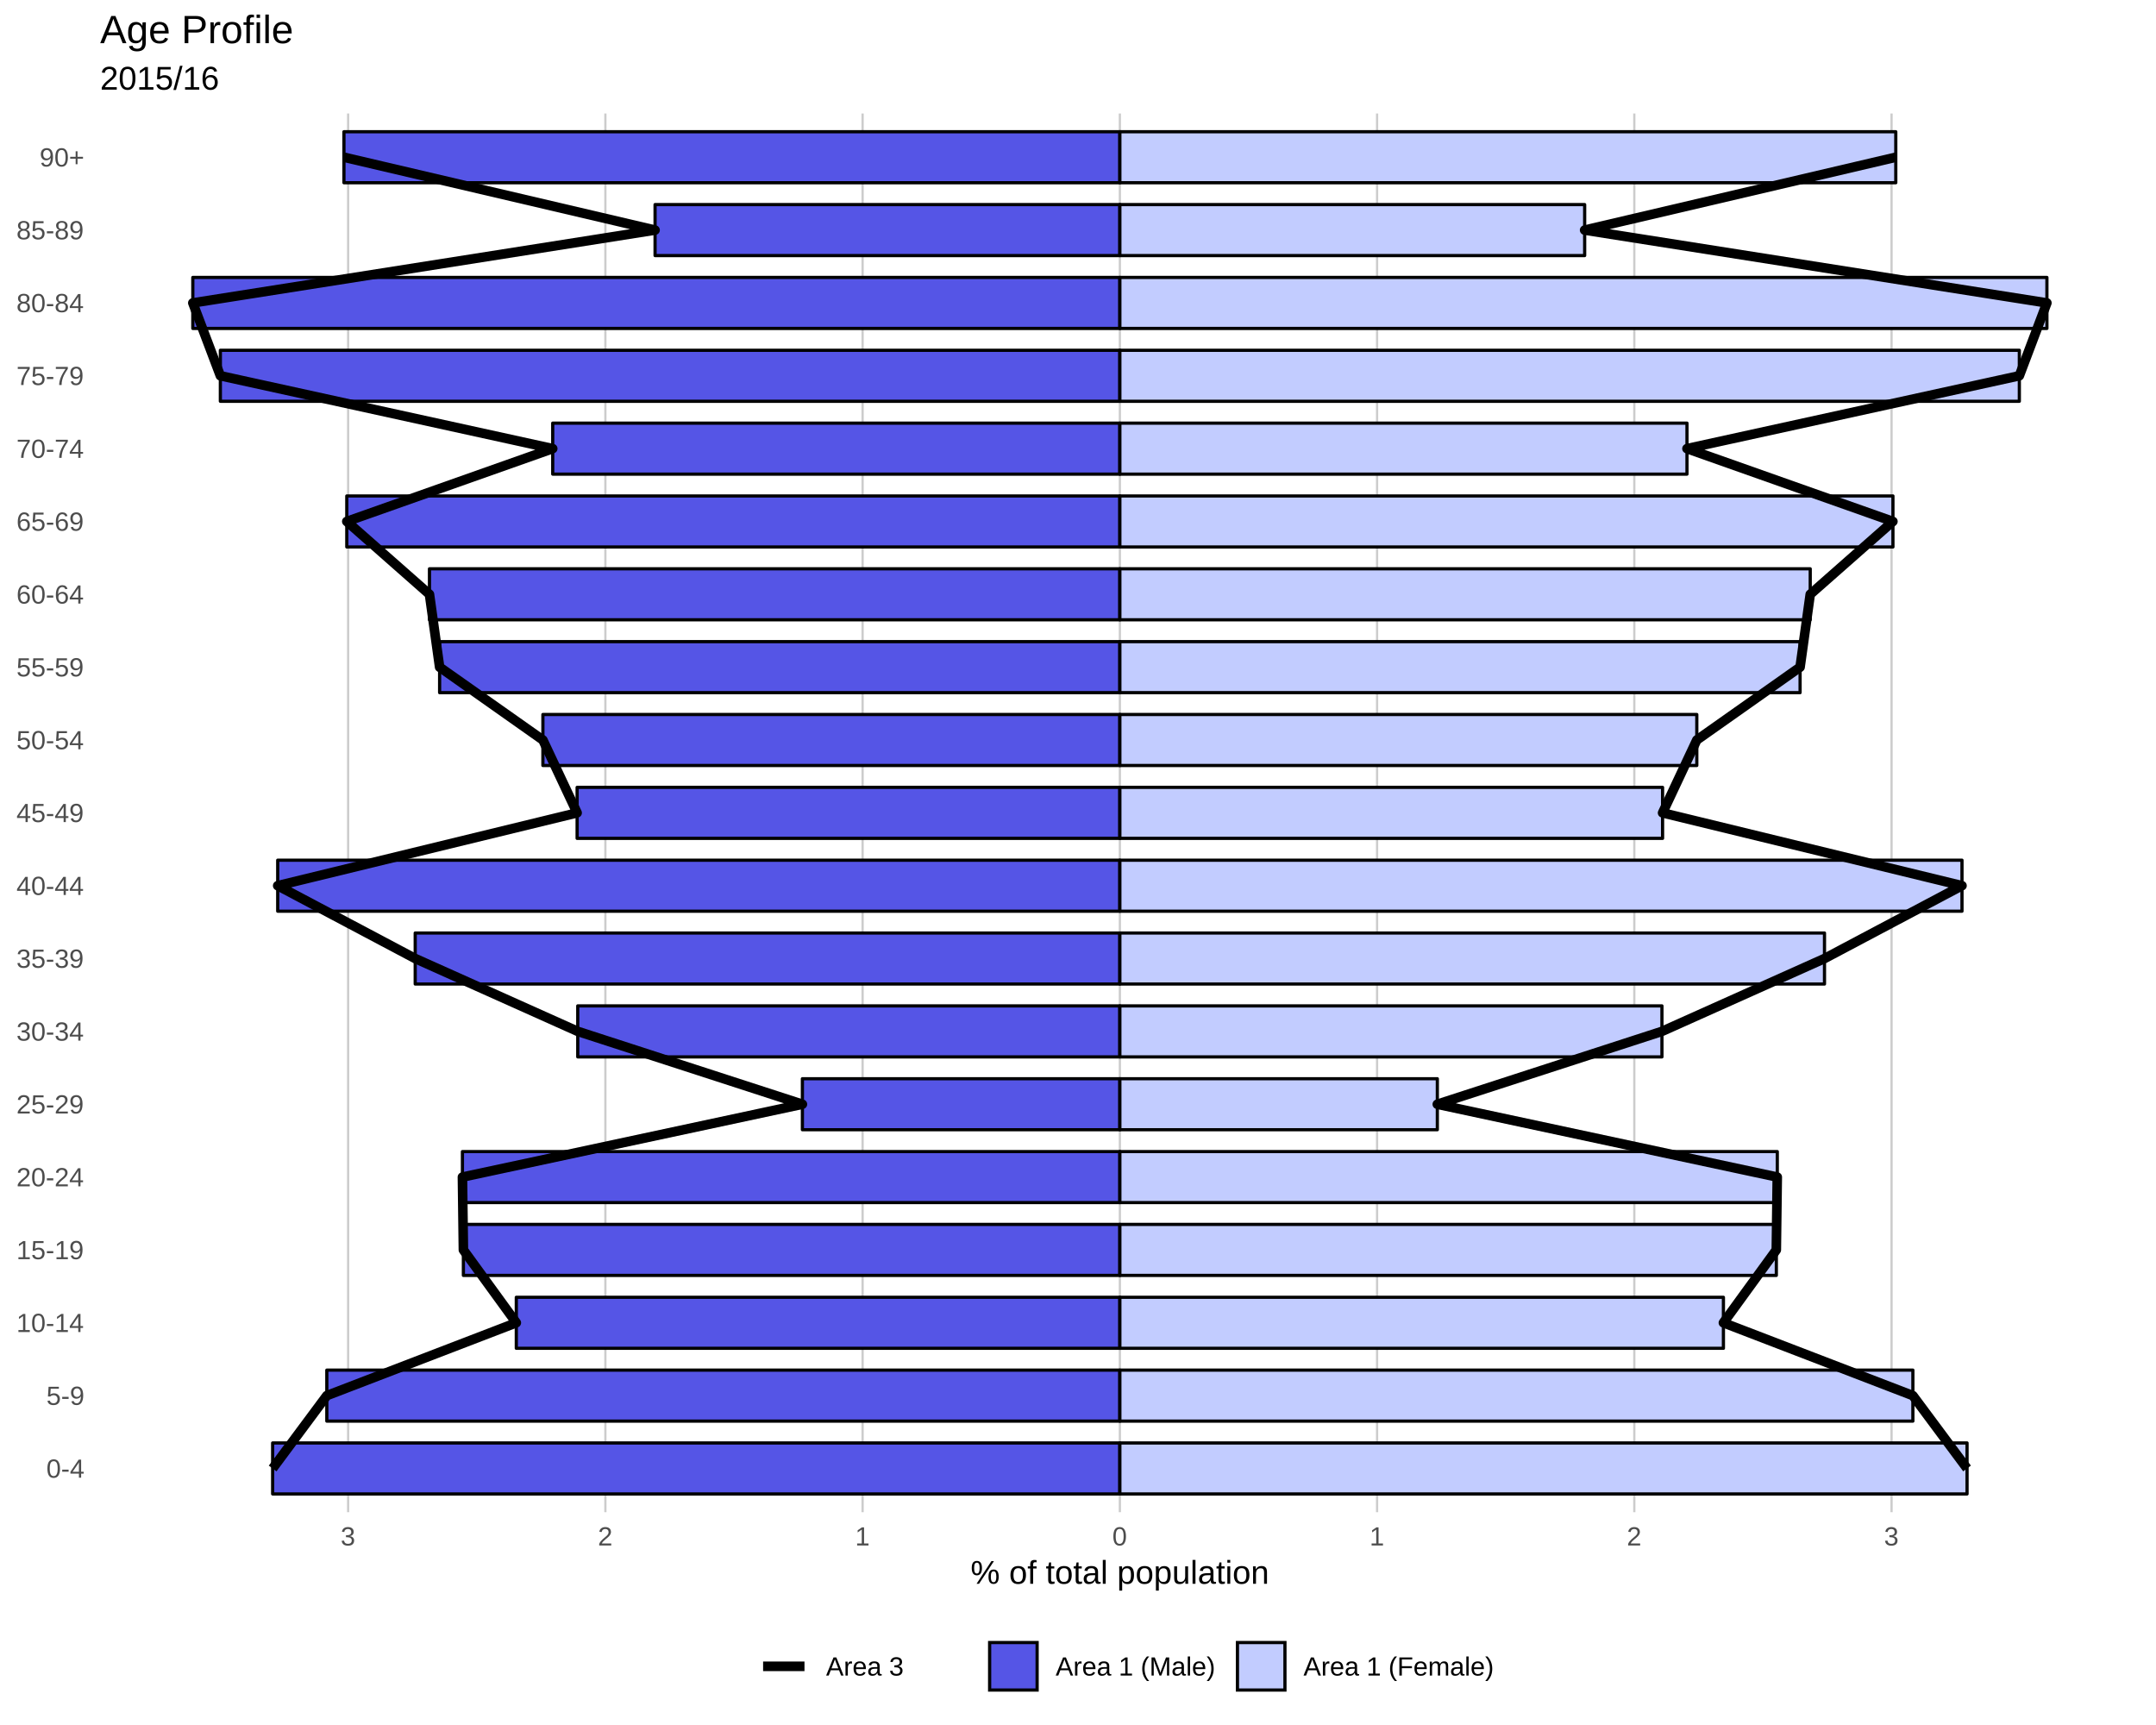
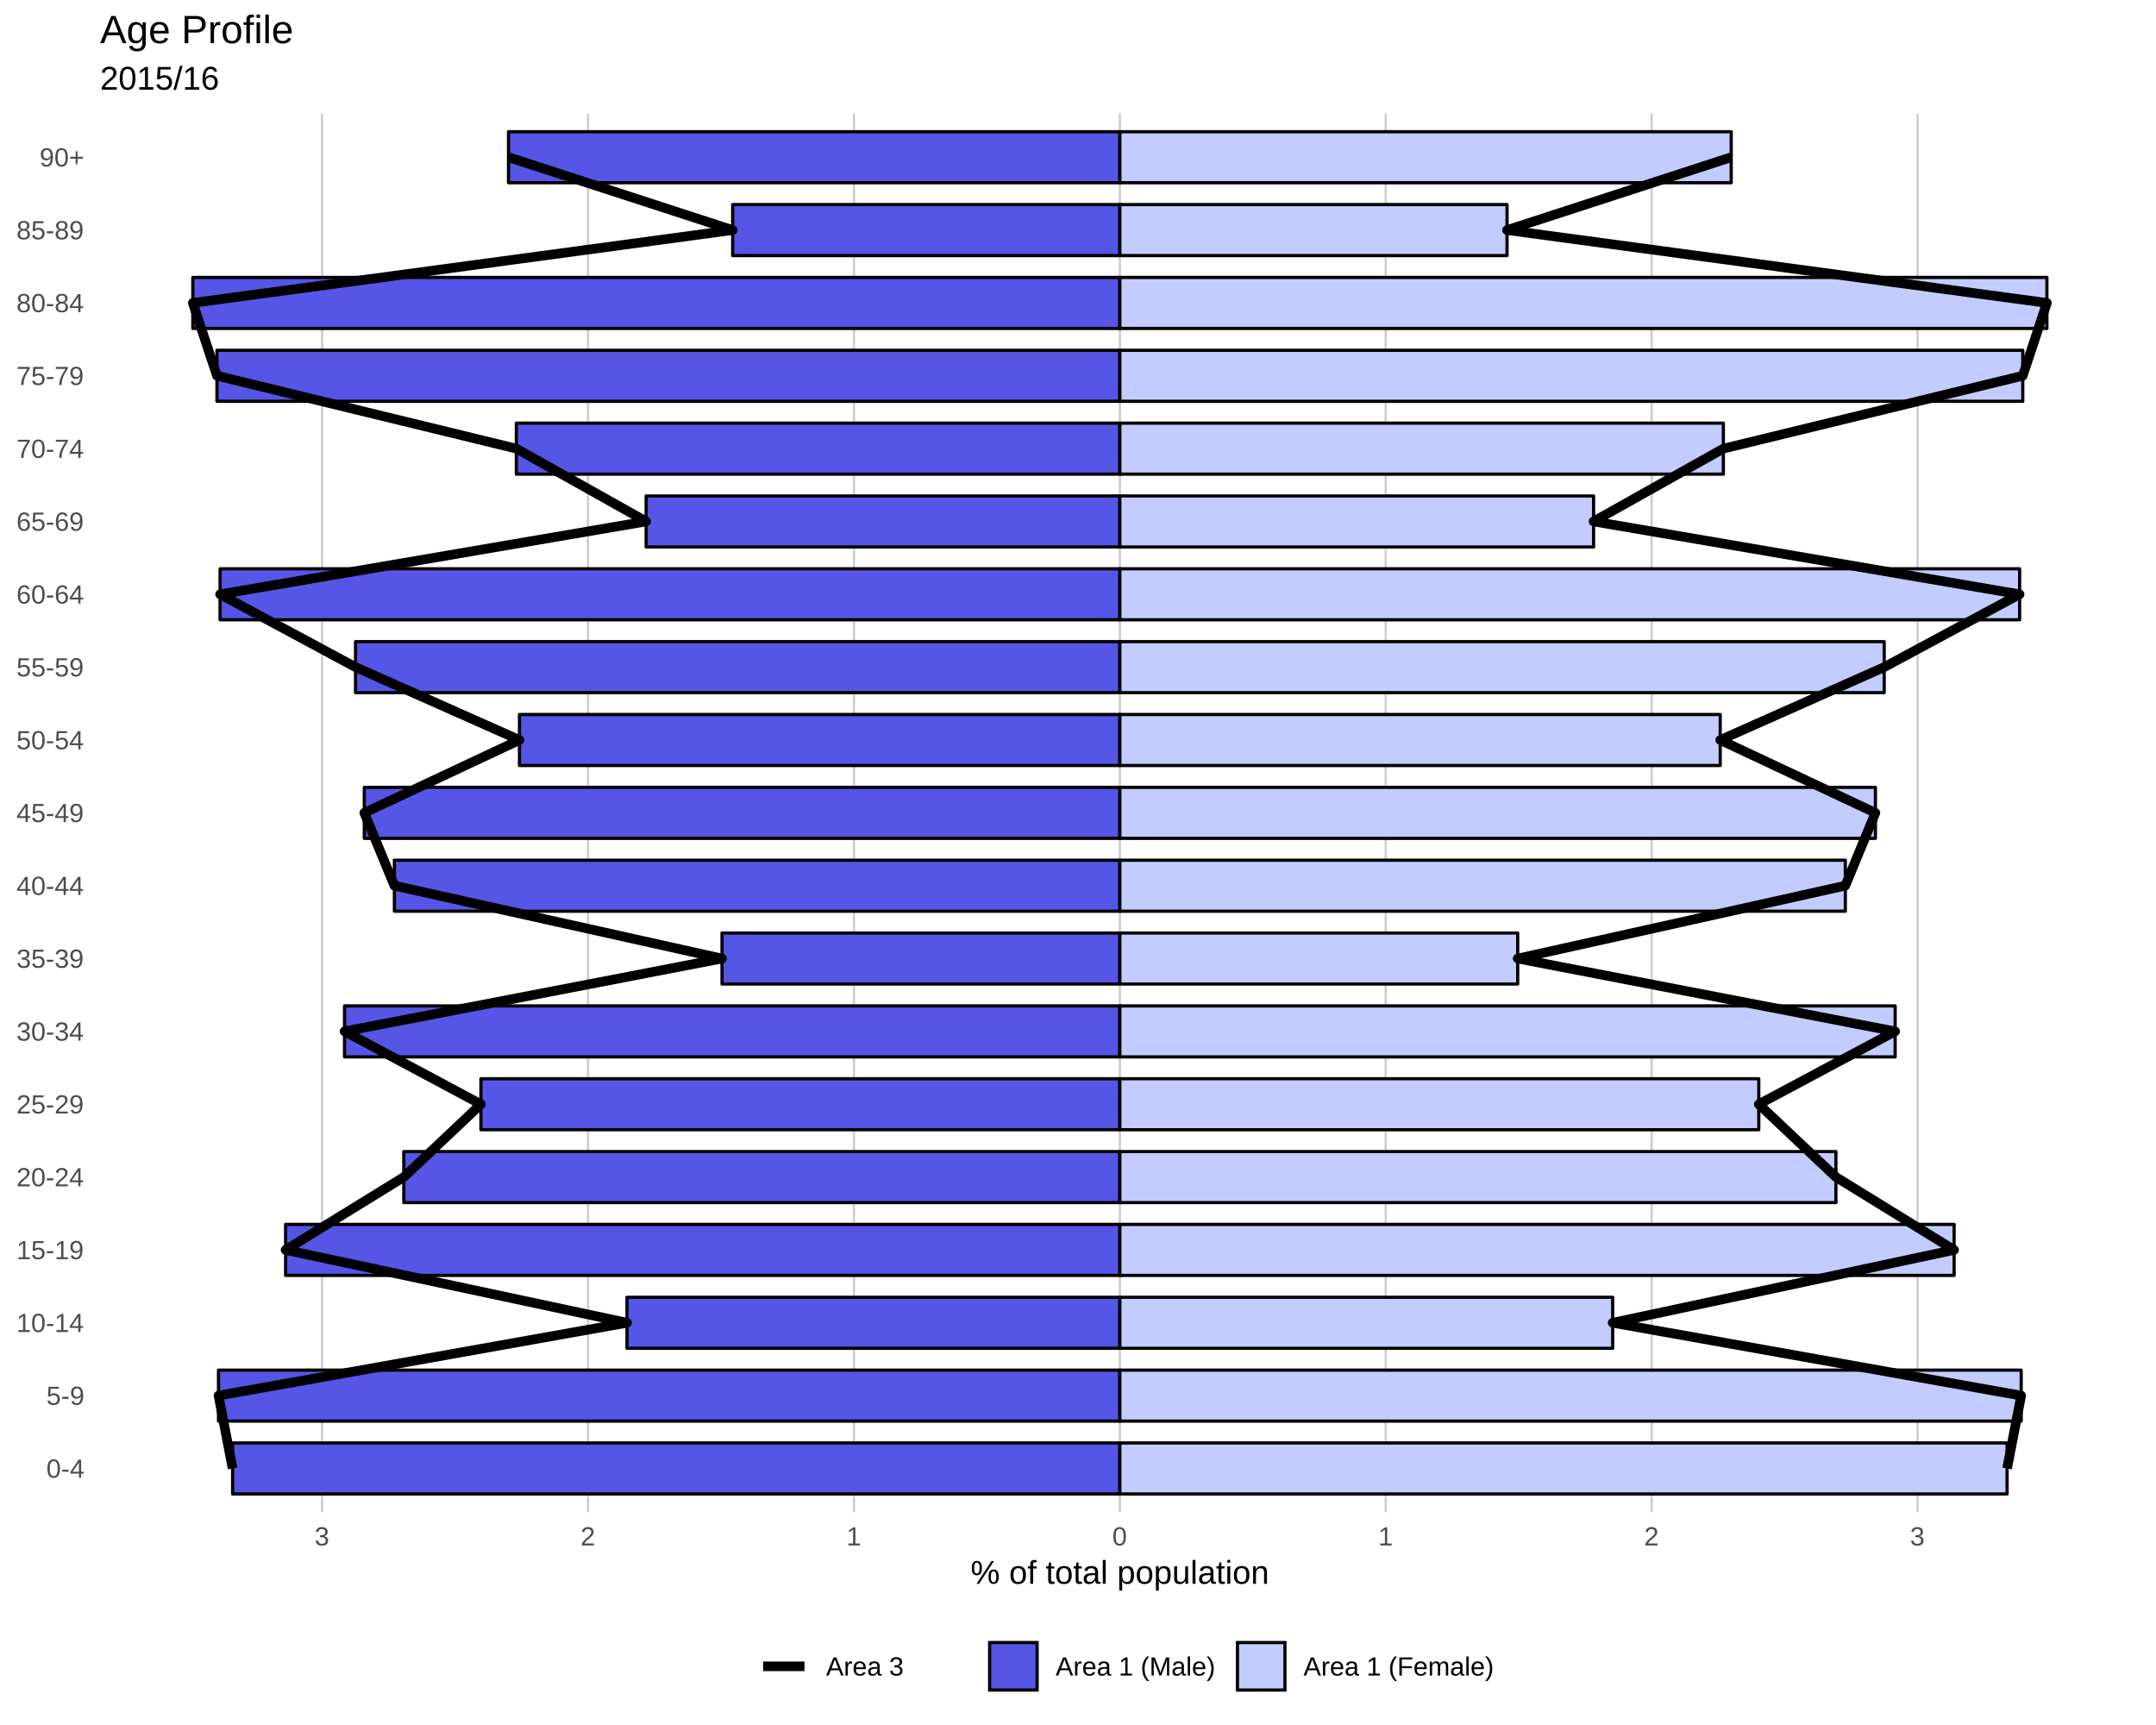
<svg xmlns="http://www.w3.org/2000/svg" viewBox="0 0 720.00 576.00">
  <defs>
    <style type="text/css">
    line, polyline, path, rect, circle {
      fill: none;
      stroke: #000000;
      stroke-linecap: round;
      stroke-linejoin: round;
      stroke-miterlimit: 10.00;
    }
  </style>
  </defs>
  <rect width="100%" height="100%" style="stroke: none; fill: #FFFFFF;" />
  <defs>
    <clipPath id="cpMzMuNDI5NXw3MTQuNTIxfDUwNC45MzN8MzcuOTA3MQ==">
      <rect x="33.43" y="37.91" width="681.09" height="467.03" />
    </clipPath>
  </defs>
-   <polyline points="116.26,504.93 116.26,37.91 " style="stroke-width: 0.75; stroke: #CCCCCC;" clip-path="url(#cpMzMuNDI5NXw3MTQuNTIxfDUwNC45MzN8MzcuOTA3MQ==)" />
-   <polyline points="202.17,504.93 202.17,37.91 " style="stroke-width: 0.75; stroke: #CCCCCC;" clip-path="url(#cpMzMuNDI5NXw3MTQuNTIxfDUwNC45MzN8MzcuOTA3MQ==)" />
-   <polyline points="288.07,504.93 288.07,37.91 " style="stroke-width: 0.75; stroke: #CCCCCC;" clip-path="url(#cpMzMuNDI5NXw3MTQuNTIxfDUwNC45MzN8MzcuOTA3MQ==)" />
+   <polyline points="107.58,504.93 107.58,37.91 " style="stroke-width: 0.75; stroke: #CCCCCC;" clip-path="url(#cpMzMuNDI5NXw3MTQuNTIxfDUwNC45MzN8MzcuOTA3MQ==)" />
+   <polyline points="196.38,504.93 196.38,37.91 " style="stroke-width: 0.75; stroke: #CCCCCC;" clip-path="url(#cpMzMuNDI5NXw3MTQuNTIxfDUwNC45MzN8MzcuOTA3MQ==)" />
+   <polyline points="285.18,504.93 285.18,37.91 " style="stroke-width: 0.75; stroke: #CCCCCC;" clip-path="url(#cpMzMuNDI5NXw3MTQuNTIxfDUwNC45MzN8MzcuOTA3MQ==)" />
  <polyline points="373.98,504.93 373.98,37.91 " style="stroke-width: 0.75; stroke: #CCCCCC;" clip-path="url(#cpMzMuNDI5NXw3MTQuNTIxfDUwNC45MzN8MzcuOTA3MQ==)" />
-   <polyline points="459.88,504.93 459.88,37.91 " style="stroke-width: 0.75; stroke: #CCCCCC;" clip-path="url(#cpMzMuNDI5NXw3MTQuNTIxfDUwNC45MzN8MzcuOTA3MQ==)" />
-   <polyline points="545.78,504.93 545.78,37.91 " style="stroke-width: 0.75; stroke: #CCCCCC;" clip-path="url(#cpMzMuNDI5NXw3MTQuNTIxfDUwNC45MzN8MzcuOTA3MQ==)" />
-   <polyline points="631.69,504.93 631.69,37.91 " style="stroke-width: 0.75; stroke: #CCCCCC;" clip-path="url(#cpMzMuNDI5NXw3MTQuNTIxfDUwNC45MzN8MzcuOTA3MQ==)" />
-   <rect x="91.05" y="481.82" width="282.92" height="17.03" style="stroke-width: 1.07; stroke-linecap: butt; fill: #5555E6;" clip-path="url(#cpMzMuNDI5NXw3MTQuNTIxfDUwNC45MzN8MzcuOTA3MQ==)" />
-   <rect x="109.14" y="457.50" width="264.83" height="17.03" style="stroke-width: 1.07; stroke-linecap: butt; fill: #5555E6;" clip-path="url(#cpMzMuNDI5NXw3MTQuNTIxfDUwNC45MzN8MzcuOTA3MQ==)" />
-   <rect x="172.42" y="433.18" width="201.56" height="17.03" style="stroke-width: 1.07; stroke-linecap: butt; fill: #5555E6;" clip-path="url(#cpMzMuNDI5NXw3MTQuNTIxfDUwNC45MzN8MzcuOTA3MQ==)" />
-   <rect x="154.75" y="408.85" width="219.23" height="17.03" style="stroke-width: 1.07; stroke-linecap: butt; fill: #5555E6;" clip-path="url(#cpMzMuNDI5NXw3MTQuNTIxfDUwNC45MzN8MzcuOTA3MQ==)" />
-   <rect x="154.43" y="384.53" width="219.55" height="17.03" style="stroke-width: 1.07; stroke-linecap: butt; fill: #5555E6;" clip-path="url(#cpMzMuNDI5NXw3MTQuNTIxfDUwNC45MzN8MzcuOTA3MQ==)" />
-   <rect x="267.96" y="360.20" width="106.02" height="17.03" style="stroke-width: 1.07; stroke-linecap: butt; fill: #5555E6;" clip-path="url(#cpMzMuNDI5NXw3MTQuNTIxfDUwNC45MzN8MzcuOTA3MQ==)" />
-   <rect x="192.94" y="335.88" width="181.03" height="17.03" style="stroke-width: 1.07; stroke-linecap: butt; fill: #5555E6;" clip-path="url(#cpMzMuNDI5NXw3MTQuNTIxfDUwNC45MzN8MzcuOTA3MQ==)" />
-   <rect x="138.66" y="311.55" width="235.31" height="17.03" style="stroke-width: 1.07; stroke-linecap: butt; fill: #5555E6;" clip-path="url(#cpMzMuNDI5NXw3MTQuNTIxfDUwNC45MzN8MzcuOTA3MQ==)" />
-   <rect x="92.74" y="287.23" width="281.23" height="17.03" style="stroke-width: 1.07; stroke-linecap: butt; fill: #5555E6;" clip-path="url(#cpMzMuNDI5NXw3MTQuNTIxfDUwNC45MzN8MzcuOTA3MQ==)" />
-   <rect x="192.73" y="262.91" width="181.24" height="17.03" style="stroke-width: 1.07; stroke-linecap: butt; fill: #5555E6;" clip-path="url(#cpMzMuNDI5NXw3MTQuNTIxfDUwNC45MzN8MzcuOTA3MQ==)" />
-   <rect x="181.30" y="238.58" width="192.67" height="17.03" style="stroke-width: 1.07; stroke-linecap: butt; fill: #5555E6;" clip-path="url(#cpMzMuNDI5NXw3MTQuNTIxfDUwNC45MzN8MzcuOTA3MQ==)" />
-   <rect x="146.81" y="214.26" width="227.16" height="17.03" style="stroke-width: 1.07; stroke-linecap: butt; fill: #5555E6;" clip-path="url(#cpMzMuNDI5NXw3MTQuNTIxfDUwNC45MzN8MzcuOTA3MQ==)" />
-   <rect x="143.42" y="189.93" width="230.55" height="17.03" style="stroke-width: 1.07; stroke-linecap: butt; fill: #5555E6;" clip-path="url(#cpMzMuNDI5NXw3MTQuNTIxfDUwNC45MzN8MzcuOTA3MQ==)" />
-   <rect x="115.81" y="165.61" width="258.17" height="17.03" style="stroke-width: 1.07; stroke-linecap: butt; fill: #5555E6;" clip-path="url(#cpMzMuNDI5NXw3MTQuNTIxfDUwNC45MzN8MzcuOTA3MQ==)" />
-   <rect x="184.58" y="141.29" width="189.39" height="17.03" style="stroke-width: 1.07; stroke-linecap: butt; fill: #5555E6;" clip-path="url(#cpMzMuNDI5NXw3MTQuNTIxfDUwNC45MzN8MzcuOTA3MQ==)" />
-   <rect x="73.59" y="116.96" width="300.38" height="17.03" style="stroke-width: 1.07; stroke-linecap: butt; fill: #5555E6;" clip-path="url(#cpMzMuNDI5NXw3MTQuNTIxfDUwNC45MzN8MzcuOTA3MQ==)" />
+   <polyline points="462.77,504.93 462.77,37.91 " style="stroke-width: 0.75; stroke: #CCCCCC;" clip-path="url(#cpMzMuNDI5NXw3MTQuNTIxfDUwNC45MzN8MzcuOTA3MQ==)" />
+   <polyline points="551.57,504.93 551.57,37.91 " style="stroke-width: 0.75; stroke: #CCCCCC;" clip-path="url(#cpMzMuNDI5NXw3MTQuNTIxfDUwNC45MzN8MzcuOTA3MQ==)" />
+   <polyline points="640.37,504.93 640.37,37.91 " style="stroke-width: 0.75; stroke: #CCCCCC;" clip-path="url(#cpMzMuNDI5NXw3MTQuNTIxfDUwNC45MzN8MzcuOTA3MQ==)" />
+   <rect x="77.68" y="481.82" width="296.29" height="17.03" style="stroke-width: 1.07; stroke-linecap: butt; fill: #5555E6;" clip-path="url(#cpMzMuNDI5NXw3MTQuNTIxfDUwNC45MzN8MzcuOTA3MQ==)" />
+   <rect x="72.97" y="457.50" width="301.00" height="17.03" style="stroke-width: 1.07; stroke-linecap: butt; fill: #5555E6;" clip-path="url(#cpMzMuNDI5NXw3MTQuNTIxfDUwNC45MzN8MzcuOTA3MQ==)" />
+   <rect x="209.39" y="433.18" width="164.58" height="17.03" style="stroke-width: 1.07; stroke-linecap: butt; fill: #5555E6;" clip-path="url(#cpMzMuNDI5NXw3MTQuNTIxfDUwNC45MzN8MzcuOTA3MQ==)" />
+   <rect x="95.38" y="408.85" width="278.60" height="17.03" style="stroke-width: 1.07; stroke-linecap: butt; fill: #5555E6;" clip-path="url(#cpMzMuNDI5NXw3MTQuNTIxfDUwNC45MzN8MzcuOTA3MQ==)" />
+   <rect x="134.85" y="384.53" width="239.13" height="17.03" style="stroke-width: 1.07; stroke-linecap: butt; fill: #5555E6;" clip-path="url(#cpMzMuNDI5NXw3MTQuNTIxfDUwNC45MzN8MzcuOTA3MQ==)" />
+   <rect x="160.60" y="360.20" width="213.37" height="17.03" style="stroke-width: 1.07; stroke-linecap: butt; fill: #5555E6;" clip-path="url(#cpMzMuNDI5NXw3MTQuNTIxfDUwNC45MzN8MzcuOTA3MQ==)" />
+   <rect x="115.06" y="335.88" width="258.91" height="17.03" style="stroke-width: 1.07; stroke-linecap: butt; fill: #5555E6;" clip-path="url(#cpMzMuNDI5NXw3MTQuNTIxfDUwNC45MzN8MzcuOTA3MQ==)" />
+   <rect x="241.12" y="311.55" width="132.86" height="17.03" style="stroke-width: 1.07; stroke-linecap: butt; fill: #5555E6;" clip-path="url(#cpMzMuNDI5NXw3MTQuNTIxfDUwNC45MzN8MzcuOTA3MQ==)" />
+   <rect x="131.71" y="287.23" width="242.27" height="17.03" style="stroke-width: 1.07; stroke-linecap: butt; fill: #5555E6;" clip-path="url(#cpMzMuNDI5NXw3MTQuNTIxfDUwNC45MzN8MzcuOTA3MQ==)" />
+   <rect x="121.66" y="262.91" width="252.32" height="17.03" style="stroke-width: 1.07; stroke-linecap: butt; fill: #5555E6;" clip-path="url(#cpMzMuNDI5NXw3MTQuNTIxfDUwNC45MzN8MzcuOTA3MQ==)" />
+   <rect x="173.48" y="238.58" width="200.49" height="17.03" style="stroke-width: 1.07; stroke-linecap: butt; fill: #5555E6;" clip-path="url(#cpMzMuNDI5NXw3MTQuNTIxfDUwNC45MzN8MzcuOTA3MQ==)" />
+   <rect x="118.73" y="214.26" width="255.25" height="17.03" style="stroke-width: 1.07; stroke-linecap: butt; fill: #5555E6;" clip-path="url(#cpMzMuNDI5NXw3MTQuNTIxfDUwNC45MzN8MzcuOTA3MQ==)" />
+   <rect x="73.50" y="189.93" width="300.48" height="17.03" style="stroke-width: 1.07; stroke-linecap: butt; fill: #5555E6;" clip-path="url(#cpMzMuNDI5NXw3MTQuNTIxfDUwNC45MzN8MzcuOTA3MQ==)" />
+   <rect x="215.78" y="165.61" width="158.20" height="17.03" style="stroke-width: 1.07; stroke-linecap: butt; fill: #5555E6;" clip-path="url(#cpMzMuNDI5NXw3MTQuNTIxfDUwNC45MzN8MzcuOTA3MQ==)" />
+   <rect x="172.43" y="141.29" width="201.54" height="17.03" style="stroke-width: 1.07; stroke-linecap: butt; fill: #5555E6;" clip-path="url(#cpMzMuNDI5NXw3MTQuNTIxfDUwNC45MzN8MzcuOTA3MQ==)" />
+   <rect x="72.45" y="116.96" width="301.53" height="17.03" style="stroke-width: 1.07; stroke-linecap: butt; fill: #5555E6;" clip-path="url(#cpMzMuNDI5NXw3MTQuNTIxfDUwNC45MzN8MzcuOTA3MQ==)" />
  <rect x="64.39" y="92.64" width="309.59" height="17.03" style="stroke-width: 1.07; stroke-linecap: butt; fill: #5555E6;" clip-path="url(#cpMzMuNDI5NXw3MTQuNTIxfDUwNC45MzN8MzcuOTA3MQ==)" />
-   <rect x="218.76" y="68.31" width="155.22" height="17.03" style="stroke-width: 1.07; stroke-linecap: butt; fill: #5555E6;" clip-path="url(#cpMzMuNDI5NXw3MTQuNTIxfDUwNC45MzN8MzcuOTA3MQ==)" />
-   <rect x="114.86" y="43.99" width="259.12" height="17.03" style="stroke-width: 1.07; stroke-linecap: butt; fill: #5555E6;" clip-path="url(#cpMzMuNDI5NXw3MTQuNTIxfDUwNC45MzN8MzcuOTA3MQ==)" />
-   <rect x="373.98" y="481.82" width="282.92" height="17.03" style="stroke-width: 1.07; stroke-linecap: butt; fill: #C2CCFF;" clip-path="url(#cpMzMuNDI5NXw3MTQuNTIxfDUwNC45MzN8MzcuOTA3MQ==)" />
-   <rect x="373.98" y="457.50" width="264.83" height="17.03" style="stroke-width: 1.07; stroke-linecap: butt; fill: #C2CCFF;" clip-path="url(#cpMzMuNDI5NXw3MTQuNTIxfDUwNC45MzN8MzcuOTA3MQ==)" />
-   <rect x="373.98" y="433.18" width="201.56" height="17.03" style="stroke-width: 1.07; stroke-linecap: butt; fill: #C2CCFF;" clip-path="url(#cpMzMuNDI5NXw3MTQuNTIxfDUwNC45MzN8MzcuOTA3MQ==)" />
-   <rect x="373.98" y="408.85" width="219.23" height="17.03" style="stroke-width: 1.07; stroke-linecap: butt; fill: #C2CCFF;" clip-path="url(#cpMzMuNDI5NXw3MTQuNTIxfDUwNC45MzN8MzcuOTA3MQ==)" />
-   <rect x="373.98" y="384.53" width="219.55" height="17.03" style="stroke-width: 1.07; stroke-linecap: butt; fill: #C2CCFF;" clip-path="url(#cpMzMuNDI5NXw3MTQuNTIxfDUwNC45MzN8MzcuOTA3MQ==)" />
-   <rect x="373.98" y="360.20" width="106.02" height="17.03" style="stroke-width: 1.07; stroke-linecap: butt; fill: #C2CCFF;" clip-path="url(#cpMzMuNDI5NXw3MTQuNTIxfDUwNC45MzN8MzcuOTA3MQ==)" />
-   <rect x="373.98" y="335.88" width="181.03" height="17.03" style="stroke-width: 1.07; stroke-linecap: butt; fill: #C2CCFF;" clip-path="url(#cpMzMuNDI5NXw3MTQuNTIxfDUwNC45MzN8MzcuOTA3MQ==)" />
-   <rect x="373.98" y="311.55" width="235.31" height="17.03" style="stroke-width: 1.07; stroke-linecap: butt; fill: #C2CCFF;" clip-path="url(#cpMzMuNDI5NXw3MTQuNTIxfDUwNC45MzN8MzcuOTA3MQ==)" />
-   <rect x="373.98" y="287.23" width="281.23" height="17.03" style="stroke-width: 1.07; stroke-linecap: butt; fill: #C2CCFF;" clip-path="url(#cpMzMuNDI5NXw3MTQuNTIxfDUwNC45MzN8MzcuOTA3MQ==)" />
-   <rect x="373.98" y="262.91" width="181.24" height="17.03" style="stroke-width: 1.07; stroke-linecap: butt; fill: #C2CCFF;" clip-path="url(#cpMzMuNDI5NXw3MTQuNTIxfDUwNC45MzN8MzcuOTA3MQ==)" />
-   <rect x="373.98" y="238.58" width="192.67" height="17.03" style="stroke-width: 1.07; stroke-linecap: butt; fill: #C2CCFF;" clip-path="url(#cpMzMuNDI5NXw3MTQuNTIxfDUwNC45MzN8MzcuOTA3MQ==)" />
-   <rect x="373.98" y="214.26" width="227.16" height="17.03" style="stroke-width: 1.07; stroke-linecap: butt; fill: #C2CCFF;" clip-path="url(#cpMzMuNDI5NXw3MTQuNTIxfDUwNC45MzN8MzcuOTA3MQ==)" />
-   <rect x="373.98" y="189.93" width="230.55" height="17.03" style="stroke-width: 1.07; stroke-linecap: butt; fill: #C2CCFF;" clip-path="url(#cpMzMuNDI5NXw3MTQuNTIxfDUwNC45MzN8MzcuOTA3MQ==)" />
-   <rect x="373.98" y="165.61" width="258.17" height="17.03" style="stroke-width: 1.07; stroke-linecap: butt; fill: #C2CCFF;" clip-path="url(#cpMzMuNDI5NXw3MTQuNTIxfDUwNC45MzN8MzcuOTA3MQ==)" />
-   <rect x="373.98" y="141.29" width="189.39" height="17.03" style="stroke-width: 1.07; stroke-linecap: butt; fill: #C2CCFF;" clip-path="url(#cpMzMuNDI5NXw3MTQuNTIxfDUwNC45MzN8MzcuOTA3MQ==)" />
-   <rect x="373.98" y="116.96" width="300.38" height="17.03" style="stroke-width: 1.07; stroke-linecap: butt; fill: #C2CCFF;" clip-path="url(#cpMzMuNDI5NXw3MTQuNTIxfDUwNC45MzN8MzcuOTA3MQ==)" />
+   <rect x="244.68" y="68.31" width="129.30" height="17.03" style="stroke-width: 1.07; stroke-linecap: butt; fill: #5555E6;" clip-path="url(#cpMzMuNDI5NXw3MTQuNTIxfDUwNC45MzN8MzcuOTA3MQ==)" />
+   <rect x="169.82" y="43.99" width="204.16" height="17.03" style="stroke-width: 1.07; stroke-linecap: butt; fill: #5555E6;" clip-path="url(#cpMzMuNDI5NXw3MTQuNTIxfDUwNC45MzN8MzcuOTA3MQ==)" />
+   <rect x="373.98" y="481.82" width="296.29" height="17.03" style="stroke-width: 1.07; stroke-linecap: butt; fill: #C2CCFF;" clip-path="url(#cpMzMuNDI5NXw3MTQuNTIxfDUwNC45MzN8MzcuOTA3MQ==)" />
+   <rect x="373.98" y="457.50" width="301.00" height="17.03" style="stroke-width: 1.07; stroke-linecap: butt; fill: #C2CCFF;" clip-path="url(#cpMzMuNDI5NXw3MTQuNTIxfDUwNC45MzN8MzcuOTA3MQ==)" />
+   <rect x="373.98" y="433.18" width="164.58" height="17.03" style="stroke-width: 1.07; stroke-linecap: butt; fill: #C2CCFF;" clip-path="url(#cpMzMuNDI5NXw3MTQuNTIxfDUwNC45MzN8MzcuOTA3MQ==)" />
+   <rect x="373.98" y="408.85" width="278.60" height="17.03" style="stroke-width: 1.07; stroke-linecap: butt; fill: #C2CCFF;" clip-path="url(#cpMzMuNDI5NXw3MTQuNTIxfDUwNC45MzN8MzcuOTA3MQ==)" />
+   <rect x="373.98" y="384.53" width="239.13" height="17.03" style="stroke-width: 1.07; stroke-linecap: butt; fill: #C2CCFF;" clip-path="url(#cpMzMuNDI5NXw3MTQuNTIxfDUwNC45MzN8MzcuOTA3MQ==)" />
+   <rect x="373.98" y="360.20" width="213.37" height="17.03" style="stroke-width: 1.07; stroke-linecap: butt; fill: #C2CCFF;" clip-path="url(#cpMzMuNDI5NXw3MTQuNTIxfDUwNC45MzN8MzcuOTA3MQ==)" />
+   <rect x="373.98" y="335.88" width="258.91" height="17.03" style="stroke-width: 1.07; stroke-linecap: butt; fill: #C2CCFF;" clip-path="url(#cpMzMuNDI5NXw3MTQuNTIxfDUwNC45MzN8MzcuOTA3MQ==)" />
+   <rect x="373.98" y="311.55" width="132.86" height="17.03" style="stroke-width: 1.07; stroke-linecap: butt; fill: #C2CCFF;" clip-path="url(#cpMzMuNDI5NXw3MTQuNTIxfDUwNC45MzN8MzcuOTA3MQ==)" />
+   <rect x="373.98" y="287.23" width="242.27" height="17.03" style="stroke-width: 1.07; stroke-linecap: butt; fill: #C2CCFF;" clip-path="url(#cpMzMuNDI5NXw3MTQuNTIxfDUwNC45MzN8MzcuOTA3MQ==)" />
+   <rect x="373.98" y="262.91" width="252.32" height="17.03" style="stroke-width: 1.07; stroke-linecap: butt; fill: #C2CCFF;" clip-path="url(#cpMzMuNDI5NXw3MTQuNTIxfDUwNC45MzN8MzcuOTA3MQ==)" />
+   <rect x="373.98" y="238.58" width="200.49" height="17.03" style="stroke-width: 1.07; stroke-linecap: butt; fill: #C2CCFF;" clip-path="url(#cpMzMuNDI5NXw3MTQuNTIxfDUwNC45MzN8MzcuOTA3MQ==)" />
+   <rect x="373.98" y="214.26" width="255.25" height="17.03" style="stroke-width: 1.07; stroke-linecap: butt; fill: #C2CCFF;" clip-path="url(#cpMzMuNDI5NXw3MTQuNTIxfDUwNC45MzN8MzcuOTA3MQ==)" />
+   <rect x="373.98" y="189.93" width="300.48" height="17.03" style="stroke-width: 1.07; stroke-linecap: butt; fill: #C2CCFF;" clip-path="url(#cpMzMuNDI5NXw3MTQuNTIxfDUwNC45MzN8MzcuOTA3MQ==)" />
+   <rect x="373.98" y="165.61" width="158.20" height="17.03" style="stroke-width: 1.07; stroke-linecap: butt; fill: #C2CCFF;" clip-path="url(#cpMzMuNDI5NXw3MTQuNTIxfDUwNC45MzN8MzcuOTA3MQ==)" />
+   <rect x="373.98" y="141.29" width="201.54" height="17.03" style="stroke-width: 1.07; stroke-linecap: butt; fill: #C2CCFF;" clip-path="url(#cpMzMuNDI5NXw3MTQuNTIxfDUwNC45MzN8MzcuOTA3MQ==)" />
+   <rect x="373.98" y="116.96" width="301.53" height="17.03" style="stroke-width: 1.07; stroke-linecap: butt; fill: #C2CCFF;" clip-path="url(#cpMzMuNDI5NXw3MTQuNTIxfDUwNC45MzN8MzcuOTA3MQ==)" />
  <rect x="373.98" y="92.64" width="309.59" height="17.03" style="stroke-width: 1.07; stroke-linecap: butt; fill: #C2CCFF;" clip-path="url(#cpMzMuNDI5NXw3MTQuNTIxfDUwNC45MzN8MzcuOTA3MQ==)" />
-   <rect x="373.98" y="68.31" width="155.22" height="17.03" style="stroke-width: 1.07; stroke-linecap: butt; fill: #C2CCFF;" clip-path="url(#cpMzMuNDI5NXw3MTQuNTIxfDUwNC45MzN8MzcuOTA3MQ==)" />
-   <rect x="373.98" y="43.99" width="259.12" height="17.03" style="stroke-width: 1.07; stroke-linecap: butt; fill: #C2CCFF;" clip-path="url(#cpMzMuNDI5NXw3MTQuNTIxfDUwNC45MzN8MzcuOTA3MQ==)" />
-   <polyline points="656.90,490.34 638.81,466.01 575.53,441.69 593.20,417.37 593.52,393.04 479.99,368.72 555.01,344.39 609.29,320.07 655.21,295.74 555.22,271.42 566.65,247.10 601.14,222.77 604.53,198.45 632.14,174.12 563.37,149.80 674.36,125.47 683.56,101.15 529.19,76.83 633.09,52.50 " style="stroke-width: 3.20; stroke-linecap: butt;" clip-path="url(#cpMzMuNDI5NXw3MTQuNTIxfDUwNC45MzN8MzcuOTA3MQ==)" />
-   <polyline points="91.05,490.34 109.14,466.01 172.42,441.69 154.75,417.37 154.43,393.04 267.96,368.72 192.94,344.39 138.66,320.07 92.74,295.74 192.73,271.42 181.30,247.10 146.81,222.77 143.42,198.45 115.81,174.12 184.58,149.80 73.59,125.47 64.39,101.15 218.76,76.83 114.86,52.50 " style="stroke-width: 3.20; stroke-linecap: butt;" clip-path="url(#cpMzMuNDI5NXw3MTQuNTIxfDUwNC45MzN8MzcuOTA3MQ==)" />
+   <rect x="373.98" y="68.31" width="129.30" height="17.03" style="stroke-width: 1.07; stroke-linecap: butt; fill: #C2CCFF;" clip-path="url(#cpMzMuNDI5NXw3MTQuNTIxfDUwNC45MzN8MzcuOTA3MQ==)" />
+   <rect x="373.98" y="43.99" width="204.16" height="17.03" style="stroke-width: 1.07; stroke-linecap: butt; fill: #C2CCFF;" clip-path="url(#cpMzMuNDI5NXw3MTQuNTIxfDUwNC45MzN8MzcuOTA3MQ==)" />
+   <polyline points="670.27,490.34 674.98,466.01 538.56,441.69 652.57,417.37 613.10,393.04 587.35,368.72 632.89,344.39 506.83,320.07 616.24,295.74 626.29,271.42 574.47,247.10 629.22,222.77 674.45,198.45 532.17,174.12 575.52,149.80 675.50,125.47 683.56,101.15 503.27,76.83 578.13,52.50 " style="stroke-width: 3.20; stroke-linecap: butt;" clip-path="url(#cpMzMuNDI5NXw3MTQuNTIxfDUwNC45MzN8MzcuOTA3MQ==)" />
+   <polyline points="77.68,490.34 72.97,466.01 209.39,441.69 95.38,417.37 134.85,393.04 160.60,368.72 115.06,344.39 241.12,320.07 131.71,295.74 121.66,271.42 173.48,247.10 118.73,222.77 73.50,198.45 215.78,174.12 172.43,149.80 72.45,125.47 64.39,101.15 244.68,76.83 169.82,52.50 " style="stroke-width: 3.20; stroke-linecap: butt;" clip-path="url(#cpMzMuNDI5NXw3MTQuNTIxfDUwNC45MzN8MzcuOTA3MQ==)" />
  <defs>
    <clipPath id="cpMHw3MjB8NTc2fDA=">
      <rect x="0.00" y="0.00" width="720.00" height="576.00" />
    </clipPath>
  </defs>
  <g clip-path="url(#cpMHw3MjB8NTc2fDA=)">
    <text x="15.49" y="493.43" style="font-size: 8.80px; fill: #4D4D4D; font-family: Liberation Sans;" textLength="13.01px" lengthAdjust="spacingAndGlyphs">0-4</text>
  </g>
  <g clip-path="url(#cpMHw3MjB8NTc2fDA=)">
    <text x="15.49" y="469.11" style="font-size: 8.80px; fill: #4D4D4D; font-family: Liberation Sans;" textLength="13.01px" lengthAdjust="spacingAndGlyphs">5-9</text>
  </g>
  <g clip-path="url(#cpMHw3MjB8NTc2fDA=)">
    <text x="5.48" y="444.78" style="font-size: 8.80px; fill: #4D4D4D; font-family: Liberation Sans;" textLength="23.02px" lengthAdjust="spacingAndGlyphs">10-14</text>
  </g>
  <g clip-path="url(#cpMHw3MjB8NTc2fDA=)">
    <text x="5.48" y="420.46" style="font-size: 8.80px; fill: #4D4D4D; font-family: Liberation Sans;" textLength="23.02px" lengthAdjust="spacingAndGlyphs">15-19</text>
  </g>
  <g clip-path="url(#cpMHw3MjB8NTc2fDA=)">
    <text x="5.48" y="396.13" style="font-size: 8.80px; fill: #4D4D4D; font-family: Liberation Sans;" textLength="23.02px" lengthAdjust="spacingAndGlyphs">20-24</text>
  </g>
  <g clip-path="url(#cpMHw3MjB8NTc2fDA=)">
    <text x="5.48" y="371.81" style="font-size: 8.80px; fill: #4D4D4D; font-family: Liberation Sans;" textLength="23.02px" lengthAdjust="spacingAndGlyphs">25-29</text>
  </g>
  <g clip-path="url(#cpMHw3MjB8NTc2fDA=)">
    <text x="5.48" y="347.49" style="font-size: 8.80px; fill: #4D4D4D; font-family: Liberation Sans;" textLength="23.02px" lengthAdjust="spacingAndGlyphs">30-34</text>
  </g>
  <g clip-path="url(#cpMHw3MjB8NTc2fDA=)">
    <text x="5.48" y="323.16" style="font-size: 8.80px; fill: #4D4D4D; font-family: Liberation Sans;" textLength="23.02px" lengthAdjust="spacingAndGlyphs">35-39</text>
  </g>
  <g clip-path="url(#cpMHw3MjB8NTc2fDA=)">
    <text x="5.48" y="298.84" style="font-size: 8.80px; fill: #4D4D4D; font-family: Liberation Sans;" textLength="23.02px" lengthAdjust="spacingAndGlyphs">40-44</text>
  </g>
  <g clip-path="url(#cpMHw3MjB8NTc2fDA=)">
    <text x="5.48" y="274.51" style="font-size: 8.80px; fill: #4D4D4D; font-family: Liberation Sans;" textLength="23.02px" lengthAdjust="spacingAndGlyphs">45-49</text>
  </g>
  <g clip-path="url(#cpMHw3MjB8NTc2fDA=)">
    <text x="5.48" y="250.19" style="font-size: 8.80px; fill: #4D4D4D; font-family: Liberation Sans;" textLength="23.02px" lengthAdjust="spacingAndGlyphs">50-54</text>
  </g>
  <g clip-path="url(#cpMHw3MjB8NTc2fDA=)">
    <text x="5.48" y="225.87" style="font-size: 8.80px; fill: #4D4D4D; font-family: Liberation Sans;" textLength="23.02px" lengthAdjust="spacingAndGlyphs">55-59</text>
  </g>
  <g clip-path="url(#cpMHw3MjB8NTc2fDA=)">
    <text x="5.48" y="201.54" style="font-size: 8.80px; fill: #4D4D4D; font-family: Liberation Sans;" textLength="23.02px" lengthAdjust="spacingAndGlyphs">60-64</text>
  </g>
  <g clip-path="url(#cpMHw3MjB8NTc2fDA=)">
    <text x="5.48" y="177.22" style="font-size: 8.80px; fill: #4D4D4D; font-family: Liberation Sans;" textLength="23.02px" lengthAdjust="spacingAndGlyphs">65-69</text>
  </g>
  <g clip-path="url(#cpMHw3MjB8NTc2fDA=)">
    <text x="5.48" y="152.89" style="font-size: 8.80px; fill: #4D4D4D; font-family: Liberation Sans;" textLength="23.02px" lengthAdjust="spacingAndGlyphs">70-74</text>
  </g>
  <g clip-path="url(#cpMHw3MjB8NTc2fDA=)">
    <text x="5.48" y="128.57" style="font-size: 8.80px; fill: #4D4D4D; font-family: Liberation Sans;" textLength="23.02px" lengthAdjust="spacingAndGlyphs">75-79</text>
  </g>
  <g clip-path="url(#cpMHw3MjB8NTc2fDA=)">
    <text x="5.48" y="104.24" style="font-size: 8.80px; fill: #4D4D4D; font-family: Liberation Sans;" textLength="23.02px" lengthAdjust="spacingAndGlyphs">80-84</text>
  </g>
  <g clip-path="url(#cpMHw3MjB8NTc2fDA=)">
    <text x="5.48" y="79.92" style="font-size: 8.80px; fill: #4D4D4D; font-family: Liberation Sans;" textLength="23.02px" lengthAdjust="spacingAndGlyphs">85-89</text>
  </g>
  <g clip-path="url(#cpMHw3MjB8NTc2fDA=)">
    <text x="13.23" y="55.60" style="font-size: 8.80px; fill: #4D4D4D; font-family: Liberation Sans;" textLength="15.27px" lengthAdjust="spacingAndGlyphs">90+</text>
  </g>
  <g clip-path="url(#cpMHw3MjB8NTc2fDA=)">
-     <text x="113.76" y="516.05" style="font-size: 8.80px; fill: #4D4D4D; font-family: Liberation Sans;" textLength="5.01px" lengthAdjust="spacingAndGlyphs">3</text>
+     <text x="105.08" y="516.05" style="font-size: 8.80px; fill: #4D4D4D; font-family: Liberation Sans;" textLength="5.01px" lengthAdjust="spacingAndGlyphs">3</text>
  </g>
  <g clip-path="url(#cpMHw3MjB8NTc2fDA=)">
-     <text x="199.67" y="516.05" style="font-size: 8.80px; fill: #4D4D4D; font-family: Liberation Sans;" textLength="5.01px" lengthAdjust="spacingAndGlyphs">2</text>
+     <text x="193.88" y="516.05" style="font-size: 8.80px; fill: #4D4D4D; font-family: Liberation Sans;" textLength="5.01px" lengthAdjust="spacingAndGlyphs">2</text>
  </g>
  <g clip-path="url(#cpMHw3MjB8NTc2fDA=)">
-     <text x="285.57" y="516.05" style="font-size: 8.80px; fill: #4D4D4D; font-family: Liberation Sans;" textLength="5.01px" lengthAdjust="spacingAndGlyphs">1</text>
+     <text x="282.68" y="516.05" style="font-size: 8.80px; fill: #4D4D4D; font-family: Liberation Sans;" textLength="5.01px" lengthAdjust="spacingAndGlyphs">1</text>
  </g>
  <g clip-path="url(#cpMHw3MjB8NTc2fDA=)">
    <text x="371.47" y="516.05" style="font-size: 8.80px; fill: #4D4D4D; font-family: Liberation Sans;" textLength="5.01px" lengthAdjust="spacingAndGlyphs">0</text>
  </g>
  <g clip-path="url(#cpMHw3MjB8NTc2fDA=)">
-     <text x="457.38" y="516.05" style="font-size: 8.80px; fill: #4D4D4D; font-family: Liberation Sans;" textLength="5.01px" lengthAdjust="spacingAndGlyphs">1</text>
+     <text x="460.27" y="516.05" style="font-size: 8.80px; fill: #4D4D4D; font-family: Liberation Sans;" textLength="5.01px" lengthAdjust="spacingAndGlyphs">1</text>
  </g>
  <g clip-path="url(#cpMHw3MjB8NTc2fDA=)">
-     <text x="543.28" y="516.05" style="font-size: 8.80px; fill: #4D4D4D; font-family: Liberation Sans;" textLength="5.01px" lengthAdjust="spacingAndGlyphs">2</text>
+     <text x="549.07" y="516.05" style="font-size: 8.80px; fill: #4D4D4D; font-family: Liberation Sans;" textLength="5.01px" lengthAdjust="spacingAndGlyphs">2</text>
  </g>
  <g clip-path="url(#cpMHw3MjB8NTc2fDA=)">
-     <text x="629.18" y="516.05" style="font-size: 8.80px; fill: #4D4D4D; font-family: Liberation Sans;" textLength="5.01px" lengthAdjust="spacingAndGlyphs">3</text>
+     <text x="637.86" y="516.05" style="font-size: 8.80px; fill: #4D4D4D; font-family: Liberation Sans;" textLength="5.01px" lengthAdjust="spacingAndGlyphs">3</text>
  </g>
  <g clip-path="url(#cpMHw3MjB8NTc2fDA=)">
    <text x="324.13" y="528.84" style="font-size: 11.00px; font-family: Liberation Sans;" textLength="99.68px" lengthAdjust="spacingAndGlyphs">% of total population</text>
  </g>
  <line x1="254.84" y1="556.40" x2="268.66" y2="556.40" style="stroke-width: 3.20; stroke-linecap: butt;" clip-path="url(#cpMHw3MjB8NTc2fDA=)" />
  <g clip-path="url(#cpMHw3MjB8NTc2fDA=)">
    <text x="275.87" y="559.49" style="font-size: 8.80px; font-family: Liberation Sans;" textLength="26.52px" lengthAdjust="spacingAndGlyphs">Area 3</text>
  </g>
  <rect x="330.49" y="548.47" width="15.86" height="15.86" style="stroke-width: 1.07; stroke-linejoin: miter; fill: #5555E6;" clip-path="url(#cpMHw3MjB8NTc2fDA=)" />
  <rect x="413.25" y="548.47" width="15.86" height="15.86" style="stroke-width: 1.07; stroke-linejoin: miter; fill: #C2CCFF;" clip-path="url(#cpMHw3MjB8NTc2fDA=)" />
  <g clip-path="url(#cpMHw3MjB8NTc2fDA=)">
    <text x="352.54" y="559.49" style="font-size: 8.80px; font-family: Liberation Sans;" textLength="54.52px" lengthAdjust="spacingAndGlyphs">Area 1 (Male)</text>
  </g>
  <g clip-path="url(#cpMHw3MjB8NTc2fDA=)">
    <text x="435.30" y="559.49" style="font-size: 8.80px; font-family: Liberation Sans;" textLength="65.02px" lengthAdjust="spacingAndGlyphs">Area 1 (Female)</text>
  </g>
  <g clip-path="url(#cpMHw3MjB8NTc2fDA=)">
    <text x="33.43" y="29.94" style="font-size: 11.00px; font-family: Liberation Sans;" textLength="39.76px" lengthAdjust="spacingAndGlyphs">2015/16</text>
  </g>
  <g clip-path="url(#cpMHw3MjB8NTc2fDA=)">
    <text x="33.43" y="14.42" style="font-size: 13.20px; font-family: Liberation Sans;" textLength="63.59px" lengthAdjust="spacingAndGlyphs">Age Profile</text>
  </g>
</svg>
